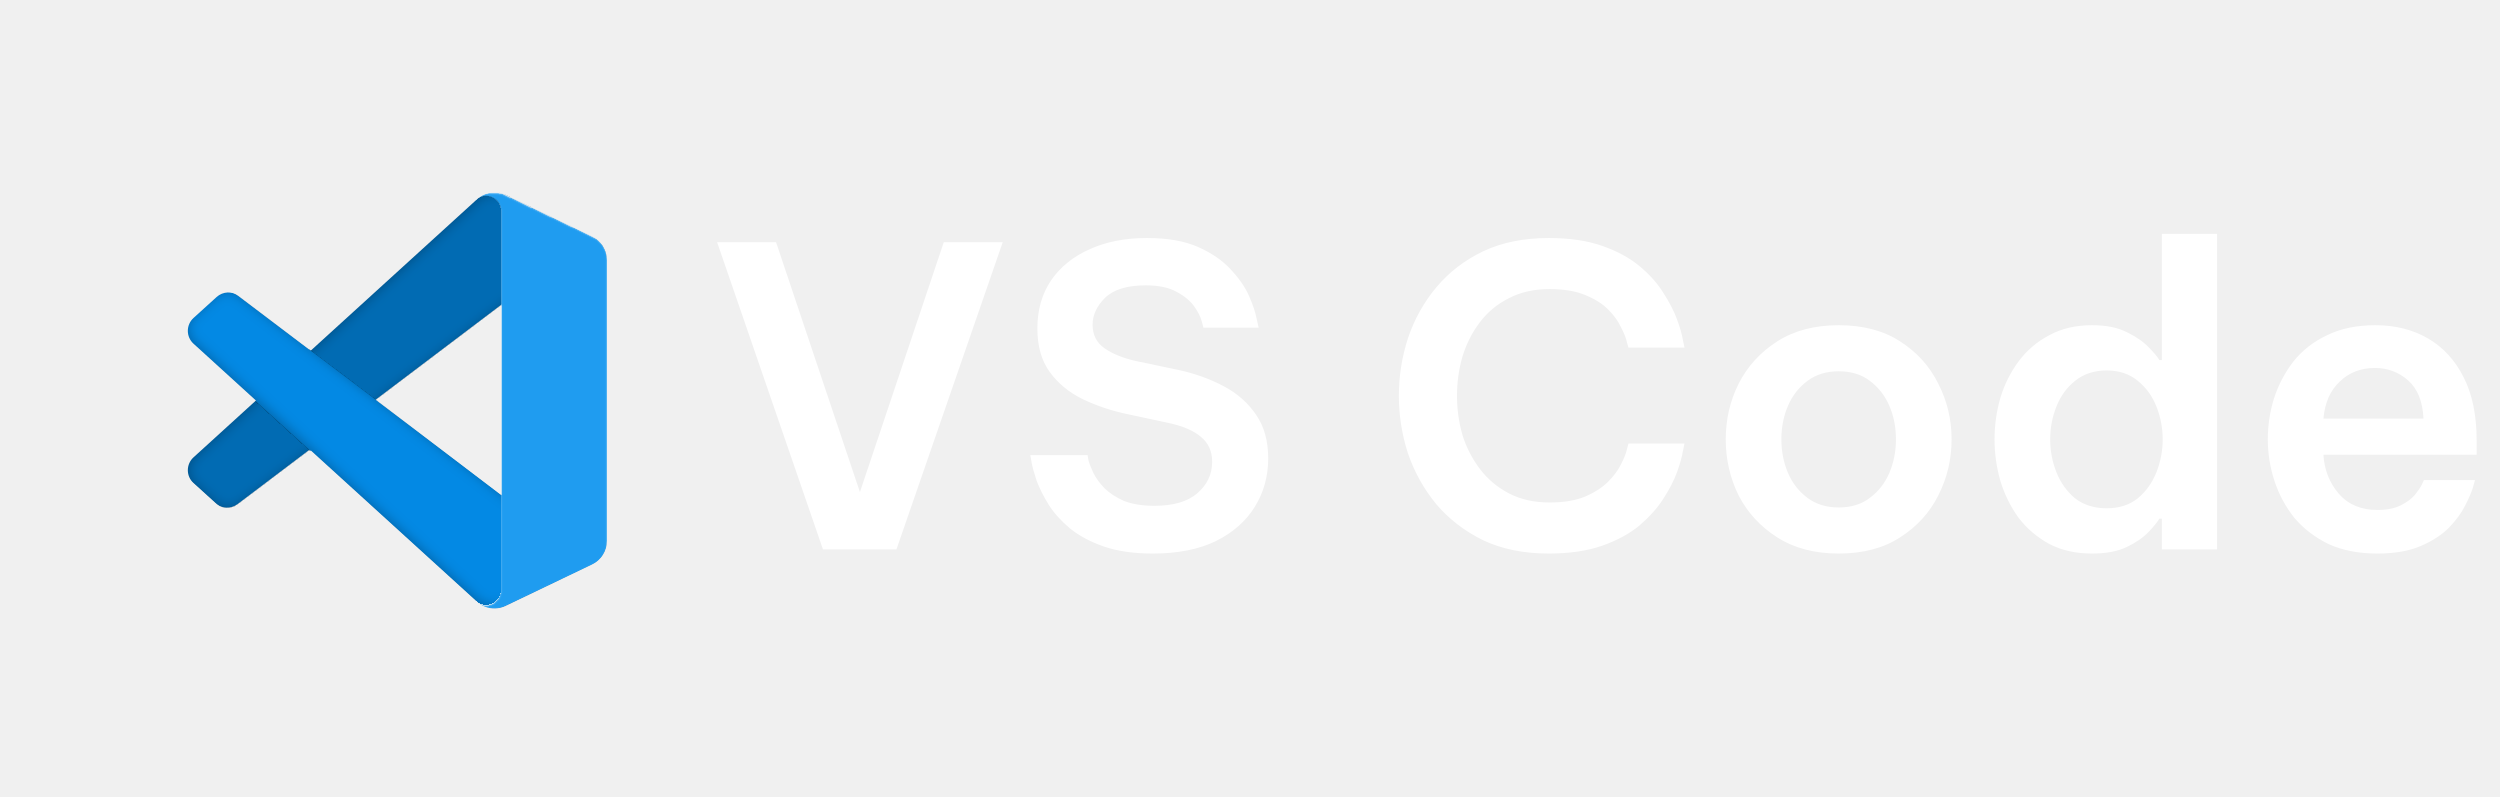
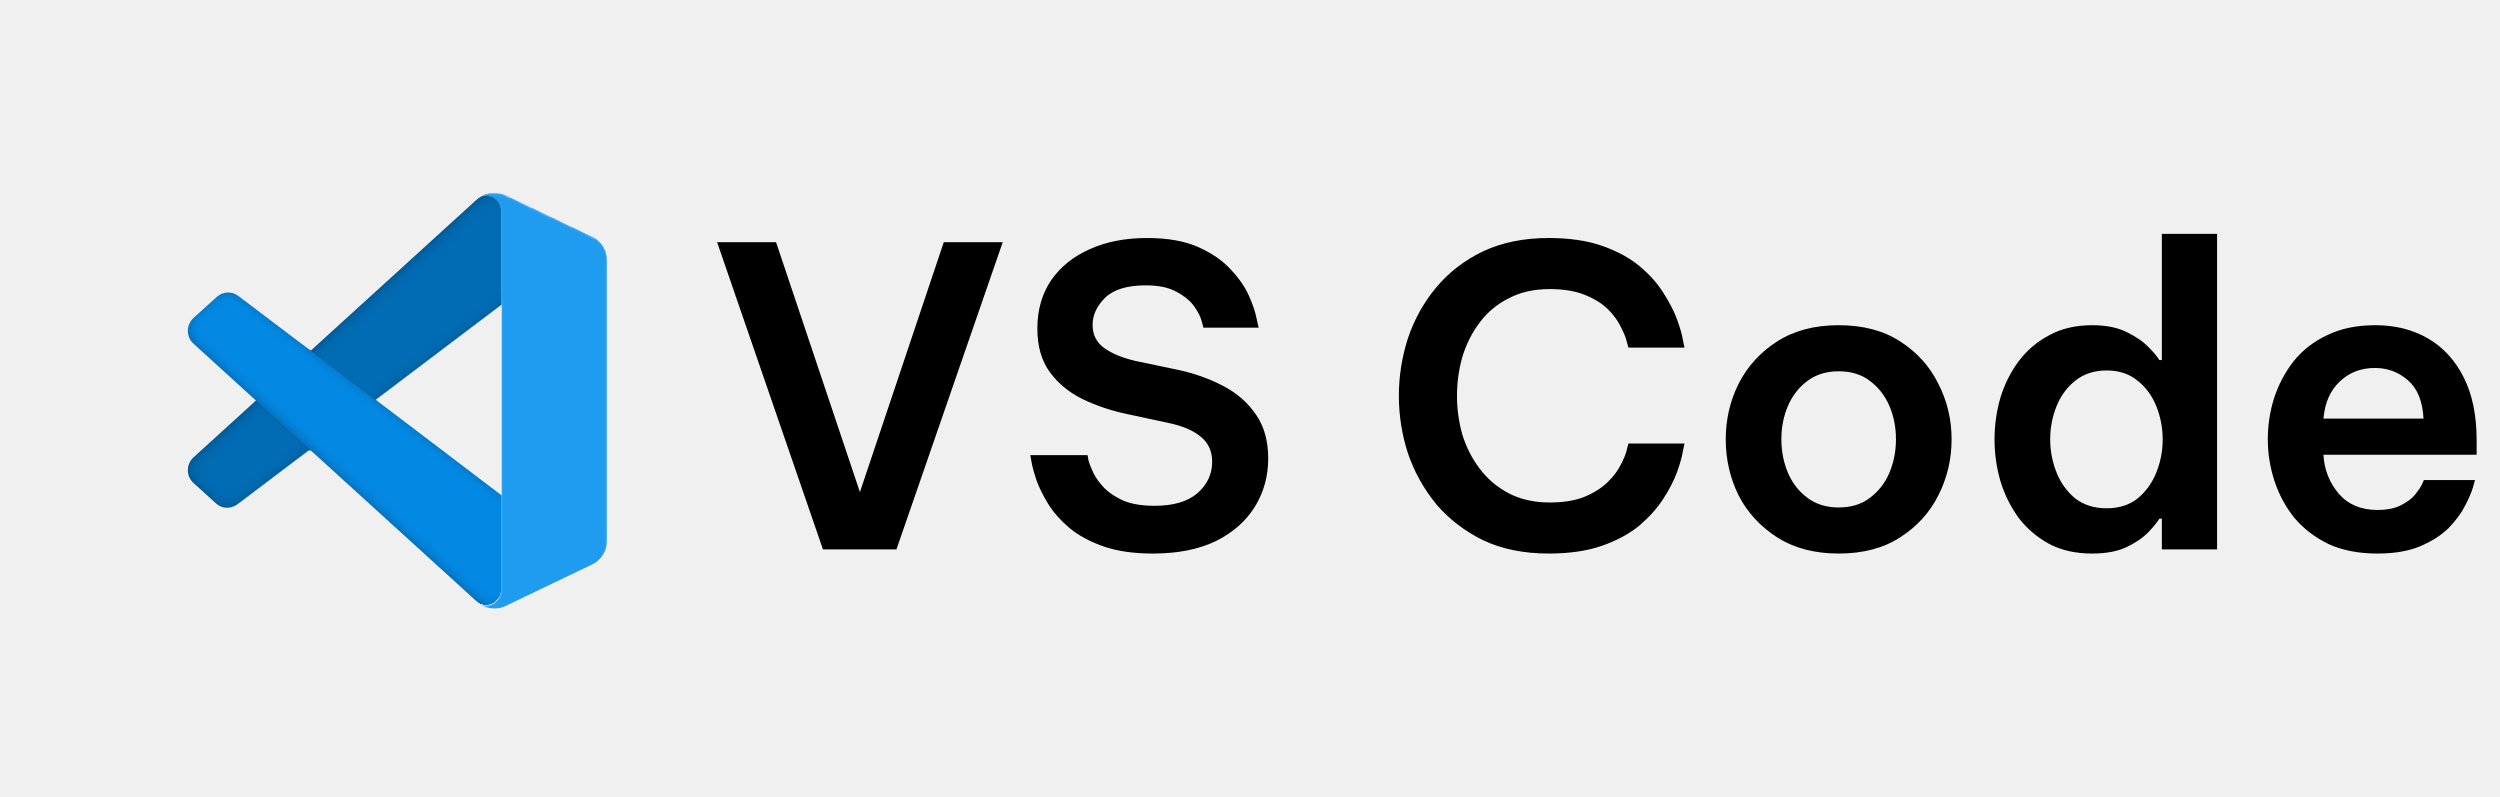
<svg xmlns="http://www.w3.org/2000/svg" width="791" height="252" viewBox="0 0 791 252" fill="none">
  <mask id="mask0_402_153" style="mask-type:luminance" maskUnits="userSpaceOnUse" x="59" y="60" width="134" height="133">
    <path fill-rule="evenodd" clip-rule="evenodd" d="M153.475 191.98C155.564 192.792 157.946 192.74 160.054 191.728L187.358 178.619C190.227 177.242 192.051 174.344 192.051 171.166V82.283C192.051 79.105 190.227 76.207 187.358 74.83L160.054 61.721C157.287 60.393 154.049 60.718 151.621 62.48C151.274 62.731 150.943 63.012 150.634 63.322L98.363 110.901L75.595 93.657C73.476 92.052 70.511 92.184 68.543 93.97L61.24 100.598C58.833 102.783 58.83 106.563 61.234 108.751L80.98 126.724L61.234 144.697C58.83 146.886 58.833 150.666 61.24 152.851L68.543 159.478C70.511 161.265 73.476 161.396 75.595 159.791L98.363 142.548L150.634 190.127C151.46 190.952 152.431 191.574 153.475 191.98ZM158.651 96.762L119.357 126.724L158.651 156.686V96.762Z" fill="white" />
  </mask>
  <g mask="url(#mask0_402_153)">
    <g filter="url(#filter0_iiii_402_153)">
      <path d="M187.344 74.385L159.934 61.233C156.762 59.711 152.97 60.353 150.48 62.834L60.75 144.369C58.337 146.562 58.339 150.349 60.756 152.539L68.085 159.179C70.061 160.969 73.037 161.101 75.164 159.493L183.22 77.798C186.845 75.057 192.051 77.634 192.051 82.169V81.851C192.051 78.668 190.222 75.767 187.344 74.385Z" fill="#016BB3" />
    </g>
    <g filter="url(#filter1_iiii_402_153)">
      <path d="M187.344 178.572L159.934 191.725C156.762 193.247 152.97 192.605 150.48 190.124L60.75 108.588C58.337 106.395 58.339 102.609 60.756 100.419L68.085 93.778C70.061 91.988 73.037 91.857 75.164 93.465L183.22 175.16C186.845 177.901 192.051 175.324 192.051 170.789V171.107C192.051 174.289 190.222 177.191 187.344 178.572Z" fill="#0389E4" />
    </g>
    <g filter="url(#filter2_ii_402_153)">
      <path d="M159.797 191.728C156.61 193.246 152.802 192.604 150.301 190.127C153.382 193.179 158.651 191.017 158.651 186.701V66.747C158.651 62.431 153.382 60.27 150.301 63.322C152.802 60.845 156.61 60.203 159.797 61.721L187.32 74.83C190.212 76.207 192.051 79.105 192.051 82.283V171.166C192.051 174.345 190.212 177.242 187.32 178.619L159.797 191.728Z" fill="#1F9CF0" />
    </g>
  </g>
-   <path d="M260.387 173.829L226.89 76.623H245.543L272.078 155.701L298.612 76.623H317.265L283.637 173.829H260.387ZM364.742 175.142C358.699 175.142 353.532 174.398 349.241 172.909C344.95 171.421 341.36 169.494 338.47 167.13C335.667 164.765 333.434 162.269 331.77 159.642C330.107 156.927 328.837 154.388 327.961 152.023C327.173 149.659 326.647 147.732 326.385 146.243C326.122 144.755 325.991 144.01 325.991 144.01H344.118C344.118 144.01 344.206 144.536 344.381 145.587C344.644 146.637 345.169 147.995 345.957 149.659C346.745 151.235 347.884 152.811 349.373 154.388C350.949 155.964 353.007 157.321 355.547 158.46C358.174 159.511 361.414 160.036 365.267 160.036C371.222 160.036 375.732 158.722 378.797 156.095C381.95 153.381 383.526 150.053 383.526 146.112C383.526 142.784 382.344 140.157 379.979 138.23C377.615 136.216 374.112 134.727 369.471 133.764L356.597 131.006C351.606 129.955 346.921 128.378 342.542 126.277C338.251 124.175 334.792 121.329 332.165 117.738C329.537 114.148 328.224 109.55 328.224 103.945C328.224 98.078 329.669 92.999 332.559 88.708C335.536 84.417 339.608 81.133 344.775 78.856C349.942 76.491 355.984 75.309 362.903 75.309C369.471 75.309 374.9 76.272 379.191 78.199C383.482 80.126 386.898 82.49 389.437 85.292C392.065 88.095 393.991 90.897 395.217 93.699C396.443 96.502 397.231 98.866 397.582 100.793C398.02 102.719 398.238 103.683 398.238 103.683H380.768C380.768 103.683 380.592 103.026 380.242 101.712C379.892 100.311 379.104 98.735 377.878 96.983C376.652 95.232 374.813 93.699 372.361 92.386C369.909 90.985 366.625 90.284 362.509 90.284C356.641 90.284 352.35 91.598 349.635 94.225C347.008 96.852 345.695 99.698 345.695 102.763C345.695 105.916 346.921 108.368 349.373 110.119C351.825 111.871 355.109 113.228 359.225 114.192L373.017 117.081C378.184 118.22 382.913 119.928 387.204 122.204C391.495 124.481 394.911 127.503 397.45 131.268C399.99 134.946 401.26 139.544 401.26 145.061C401.26 150.666 399.859 155.745 397.056 160.299C394.254 164.853 390.138 168.487 384.708 171.202C379.279 173.829 372.623 175.142 364.742 175.142ZM490.022 175.142C482.14 175.142 475.222 173.741 469.267 170.939C463.4 168.049 458.452 164.24 454.424 159.511C450.483 154.694 447.505 149.352 445.491 143.485C443.564 137.53 442.601 131.443 442.601 125.226C442.601 119.008 443.564 112.922 445.491 106.967C447.505 101.012 450.483 95.67 454.424 90.941C458.452 86.124 463.4 82.315 469.267 79.513C475.222 76.71 482.14 75.309 490.022 75.309C496.59 75.309 502.238 76.141 506.967 77.805C511.696 79.469 515.637 81.614 518.79 84.242C521.942 86.869 524.438 89.671 526.277 92.648C528.204 95.626 529.649 98.428 530.612 101.056C531.575 103.683 532.188 105.828 532.451 107.492C532.802 109.156 532.977 109.988 532.977 109.988H515.243C515.243 109.988 515.068 109.375 514.718 108.149C514.455 106.923 513.842 105.39 512.879 103.551C512.003 101.625 510.645 99.742 508.806 97.903C506.967 96.064 504.515 94.531 501.45 93.305C498.473 92.079 494.751 91.466 490.285 91.466C485.381 91.466 481.09 92.43 477.411 94.356C473.733 96.195 470.668 98.735 468.216 101.975C465.764 105.215 463.925 108.85 462.699 112.878C461.561 116.906 460.991 121.022 460.991 125.226C460.991 129.429 461.561 133.545 462.699 137.574C463.925 141.514 465.764 145.105 468.216 148.345C470.668 151.585 473.733 154.169 477.411 156.095C481.09 158.022 485.381 158.985 490.285 158.985C494.751 158.985 498.473 158.372 501.45 157.146C504.515 155.833 506.967 154.256 508.806 152.417C510.645 150.578 512.003 148.739 512.879 146.9C513.842 145.061 514.455 143.529 514.718 142.303C515.068 140.989 515.243 140.332 515.243 140.332H532.977C532.977 140.332 532.802 141.164 532.451 142.828C532.188 144.492 531.575 146.681 530.612 149.396C529.649 152.023 528.204 154.825 526.277 157.803C524.438 160.693 521.942 163.495 518.79 166.21C515.637 168.837 511.696 170.983 506.967 172.647C502.238 174.311 496.59 175.142 490.022 175.142ZM581.753 175.142C574.134 175.142 567.654 173.435 562.312 170.019C556.97 166.604 552.898 162.182 550.096 156.752C547.381 151.235 546.023 145.324 546.023 139.019C546.023 132.713 547.381 126.846 550.096 121.416C552.898 115.899 556.97 111.433 562.312 108.018C567.654 104.602 574.134 102.895 581.753 102.895C589.46 102.895 595.94 104.602 601.194 108.018C606.536 111.433 610.565 115.899 613.28 121.416C616.082 126.846 617.483 132.713 617.483 139.019C617.483 145.324 616.082 151.235 613.28 156.752C610.565 162.182 606.536 166.604 601.194 170.019C595.94 173.435 589.46 175.142 581.753 175.142ZM581.753 160.562C585.694 160.562 588.978 159.554 591.605 157.54C594.32 155.526 596.378 152.899 597.779 149.659C599.18 146.331 599.881 142.784 599.881 139.019C599.881 135.165 599.18 131.619 597.779 128.378C596.378 125.138 594.32 122.511 591.605 120.497C588.978 118.483 585.694 117.476 581.753 117.476C577.9 117.476 574.616 118.483 571.901 120.497C569.186 122.511 567.128 125.138 565.727 128.378C564.326 131.619 563.626 135.165 563.626 139.019C563.626 142.784 564.326 146.331 565.727 149.659C567.128 152.899 569.186 155.526 571.901 157.54C574.616 159.554 577.9 160.562 581.753 160.562ZM661.943 175.142C656.776 175.142 652.266 174.135 648.413 172.121C644.56 170.019 641.32 167.261 638.693 163.846C636.153 160.343 634.226 156.446 632.913 152.154C631.687 147.863 631.074 143.485 631.074 139.019C631.074 134.552 631.687 130.174 632.913 125.883C634.226 121.591 636.153 117.738 638.693 114.323C641.32 110.82 644.56 108.061 648.413 106.047C652.266 103.945 656.776 102.895 661.943 102.895C666.409 102.895 670.088 103.639 672.977 105.128C675.867 106.529 678.144 108.105 679.808 109.857C681.472 111.521 682.61 112.878 683.223 113.929H684.012V73.995H701.482V173.829H684.012V164.108H683.223C682.61 165.159 681.472 166.56 679.808 168.312C678.144 170.063 675.867 171.64 672.977 173.041C670.088 174.442 666.409 175.142 661.943 175.142ZM666.541 160.824C670.482 160.824 673.766 159.773 676.393 157.672C679.02 155.482 680.99 152.724 682.304 149.396C683.618 146.068 684.274 142.609 684.274 139.019C684.274 135.428 683.618 131.969 682.304 128.641C680.99 125.313 679.02 122.599 676.393 120.497C673.766 118.307 670.482 117.213 666.541 117.213C662.6 117.213 659.272 118.307 656.557 120.497C653.93 122.599 651.96 125.313 650.646 128.641C649.333 131.969 648.676 135.428 648.676 139.019C648.676 142.609 649.333 146.068 650.646 149.396C651.96 152.724 653.93 155.482 656.557 157.672C659.272 159.773 662.6 160.824 666.541 160.824ZM752.214 175.142C746.259 175.142 741.092 174.135 736.714 172.121C732.423 170.019 728.832 167.261 725.942 163.846C723.14 160.343 721.038 156.446 719.637 152.154C718.236 147.863 717.535 143.485 717.535 139.019C717.535 134.552 718.192 130.217 719.505 126.014C720.907 121.723 722.965 117.826 725.679 114.323C728.482 110.82 732.028 108.061 736.32 106.047C740.611 103.945 745.69 102.895 751.557 102.895C757.863 102.895 763.423 104.296 768.24 107.098C773.056 109.9 776.822 114.016 779.537 119.446C782.252 124.788 783.609 131.443 783.609 139.413V143.879H735.137C735.4 148.608 737.02 152.724 739.998 156.227C742.975 159.642 747.047 161.35 752.214 161.35C755.192 161.35 757.644 160.868 759.57 159.905C761.497 158.941 762.986 157.847 764.036 156.621C765.087 155.307 765.832 154.212 766.27 153.337C766.707 152.373 766.926 151.892 766.926 151.892H783.084C783.084 151.892 782.865 152.68 782.427 154.256C781.989 155.745 781.157 157.672 779.931 160.036C778.793 162.313 777.085 164.634 774.808 166.998C772.531 169.275 769.554 171.202 765.875 172.778C762.197 174.354 757.644 175.142 752.214 175.142ZM735.137 132.451H766.795C766.532 127.021 764.912 122.993 761.935 120.365C758.957 117.738 755.454 116.425 751.426 116.425C746.96 116.425 743.238 117.87 740.26 120.76C737.283 123.562 735.575 127.459 735.137 132.451Z" fill="white" />
+   <path d="M260.387 173.829L226.89 76.623H245.543L272.078 155.701L298.612 76.623H317.265L283.637 173.829H260.387ZM364.742 175.142C358.699 175.142 353.532 174.398 349.241 172.909C344.95 171.421 341.36 169.494 338.47 167.13C335.667 164.765 333.434 162.269 331.77 159.642C330.107 156.927 328.837 154.388 327.961 152.023C327.173 149.659 326.647 147.732 326.385 146.243C326.122 144.755 325.991 144.01 325.991 144.01H344.118C344.118 144.01 344.206 144.536 344.381 145.587C344.644 146.637 345.169 147.995 345.957 149.659C346.745 151.235 347.884 152.811 349.373 154.388C350.949 155.964 353.007 157.321 355.547 158.46C358.174 159.511 361.414 160.036 365.267 160.036C371.222 160.036 375.732 158.722 378.797 156.095C381.95 153.381 383.526 150.053 383.526 146.112C383.526 142.784 382.344 140.157 379.979 138.23C377.615 136.216 374.112 134.727 369.471 133.764L356.597 131.006C351.606 129.955 346.921 128.378 342.542 126.277C338.251 124.175 334.792 121.329 332.165 117.738C329.537 114.148 328.224 109.55 328.224 103.945C328.224 98.078 329.669 92.999 332.559 88.708C335.536 84.417 339.608 81.133 344.775 78.856C349.942 76.491 355.984 75.309 362.903 75.309C369.471 75.309 374.9 76.272 379.191 78.199C383.482 80.126 386.898 82.49 389.437 85.292C392.065 88.095 393.991 90.897 395.217 93.699C396.443 96.502 397.231 98.866 397.582 100.793C398.02 102.719 398.238 103.683 398.238 103.683H380.768C380.768 103.683 380.592 103.026 380.242 101.712C379.892 100.311 379.104 98.735 377.878 96.983C376.652 95.232 374.813 93.699 372.361 92.386C369.909 90.985 366.625 90.284 362.509 90.284C356.641 90.284 352.35 91.598 349.635 94.225C347.008 96.852 345.695 99.698 345.695 102.763C345.695 105.916 346.921 108.368 349.373 110.119C351.825 111.871 355.109 113.228 359.225 114.192L373.017 117.081C378.184 118.22 382.913 119.928 387.204 122.204C391.495 124.481 394.911 127.503 397.45 131.268C399.99 134.946 401.26 139.544 401.26 145.061C401.26 150.666 399.859 155.745 397.056 160.299C394.254 164.853 390.138 168.487 384.708 171.202C379.279 173.829 372.623 175.142 364.742 175.142ZM490.022 175.142C482.14 175.142 475.222 173.741 469.267 170.939C463.4 168.049 458.452 164.24 454.424 159.511C450.483 154.694 447.505 149.352 445.491 143.485C443.564 137.53 442.601 131.443 442.601 125.226C442.601 119.008 443.564 112.922 445.491 106.967C447.505 101.012 450.483 95.67 454.424 90.941C458.452 86.124 463.4 82.315 469.267 79.513C475.222 76.71 482.14 75.309 490.022 75.309C496.59 75.309 502.238 76.141 506.967 77.805C511.696 79.469 515.637 81.614 518.79 84.242C521.942 86.869 524.438 89.671 526.277 92.648C528.204 95.626 529.649 98.428 530.612 101.056C531.575 103.683 532.188 105.828 532.451 107.492C532.802 109.156 532.977 109.988 532.977 109.988H515.243C515.243 109.988 515.068 109.375 514.718 108.149C514.455 106.923 513.842 105.39 512.879 103.551C512.003 101.625 510.645 99.742 508.806 97.903C506.967 96.064 504.515 94.531 501.45 93.305C498.473 92.079 494.751 91.466 490.285 91.466C485.381 91.466 481.09 92.43 477.411 94.356C473.733 96.195 470.668 98.735 468.216 101.975C465.764 105.215 463.925 108.85 462.699 112.878C461.561 116.906 460.991 121.022 460.991 125.226C460.991 129.429 461.561 133.545 462.699 137.574C463.925 141.514 465.764 145.105 468.216 148.345C470.668 151.585 473.733 154.169 477.411 156.095C481.09 158.022 485.381 158.985 490.285 158.985C494.751 158.985 498.473 158.372 501.45 157.146C504.515 155.833 506.967 154.256 508.806 152.417C510.645 150.578 512.003 148.739 512.879 146.9C513.842 145.061 514.455 143.529 514.718 142.303C515.068 140.989 515.243 140.332 515.243 140.332H532.977C532.977 140.332 532.802 141.164 532.451 142.828C532.188 144.492 531.575 146.681 530.612 149.396C529.649 152.023 528.204 154.825 526.277 157.803C524.438 160.693 521.942 163.495 518.79 166.21C515.637 168.837 511.696 170.983 506.967 172.647C502.238 174.311 496.59 175.142 490.022 175.142ZM581.753 175.142C574.134 175.142 567.654 173.435 562.312 170.019C556.97 166.604 552.898 162.182 550.096 156.752C547.381 151.235 546.023 145.324 546.023 139.019C546.023 132.713 547.381 126.846 550.096 121.416C552.898 115.899 556.97 111.433 562.312 108.018C567.654 104.602 574.134 102.895 581.753 102.895C589.46 102.895 595.94 104.602 601.194 108.018C606.536 111.433 610.565 115.899 613.28 121.416C616.082 126.846 617.483 132.713 617.483 139.019C617.483 145.324 616.082 151.235 613.28 156.752C610.565 162.182 606.536 166.604 601.194 170.019C595.94 173.435 589.46 175.142 581.753 175.142ZM581.753 160.562C585.694 160.562 588.978 159.554 591.605 157.54C594.32 155.526 596.378 152.899 597.779 149.659C599.18 146.331 599.881 142.784 599.881 139.019C599.881 135.165 599.18 131.619 597.779 128.378C596.378 125.138 594.32 122.511 591.605 120.497C588.978 118.483 585.694 117.476 581.753 117.476C577.9 117.476 574.616 118.483 571.901 120.497C569.186 122.511 567.128 125.138 565.727 128.378C564.326 131.619 563.626 135.165 563.626 139.019C563.626 142.784 564.326 146.331 565.727 149.659C567.128 152.899 569.186 155.526 571.901 157.54C574.616 159.554 577.9 160.562 581.753 160.562ZM661.943 175.142C656.776 175.142 652.266 174.135 648.413 172.121C644.56 170.019 641.32 167.261 638.693 163.846C636.153 160.343 634.226 156.446 632.913 152.154C631.687 147.863 631.074 143.485 631.074 139.019C631.074 134.552 631.687 130.174 632.913 125.883C634.226 121.591 636.153 117.738 638.693 114.323C641.32 110.82 644.56 108.061 648.413 106.047C652.266 103.945 656.776 102.895 661.943 102.895C666.409 102.895 670.088 103.639 672.977 105.128C675.867 106.529 678.144 108.105 679.808 109.857C681.472 111.521 682.61 112.878 683.223 113.929H684.012V73.995H701.482V173.829H684.012V164.108H683.223C682.61 165.159 681.472 166.56 679.808 168.312C678.144 170.063 675.867 171.64 672.977 173.041C670.088 174.442 666.409 175.142 661.943 175.142ZM666.541 160.824C670.482 160.824 673.766 159.773 676.393 157.672C679.02 155.482 680.99 152.724 682.304 149.396C683.618 146.068 684.274 142.609 684.274 139.019C684.274 135.428 683.618 131.969 682.304 128.641C680.99 125.313 679.02 122.599 676.393 120.497C673.766 118.307 670.482 117.213 666.541 117.213C662.6 117.213 659.272 118.307 656.557 120.497C653.93 122.599 651.96 125.313 650.646 128.641C649.333 131.969 648.676 135.428 648.676 139.019C648.676 142.609 649.333 146.068 650.646 149.396C651.96 152.724 653.93 155.482 656.557 157.672C659.272 159.773 662.6 160.824 666.541 160.824ZM752.214 175.142C746.259 175.142 741.092 174.135 736.714 172.121C732.423 170.019 728.832 167.261 725.942 163.846C723.14 160.343 721.038 156.446 719.637 152.154C718.236 147.863 717.535 143.485 717.535 139.019C717.535 134.552 718.192 130.217 719.505 126.014C720.907 121.723 722.965 117.826 725.679 114.323C728.482 110.82 732.028 108.061 736.32 106.047C740.611 103.945 745.69 102.895 751.557 102.895C757.863 102.895 763.423 104.296 768.24 107.098C773.056 109.9 776.822 114.016 779.537 119.446C782.252 124.788 783.609 131.443 783.609 139.413V143.879H735.137C735.4 148.608 737.02 152.724 739.998 156.227C742.975 159.642 747.047 161.35 752.214 161.35C755.192 161.35 757.644 160.868 759.57 159.905C761.497 158.941 762.986 157.847 764.036 156.621C765.087 155.307 765.832 154.212 766.27 153.337C766.707 152.373 766.926 151.892 766.926 151.892H783.084C783.084 151.892 782.865 152.68 782.427 154.256C781.989 155.745 781.157 157.672 779.931 160.036C778.793 162.313 777.085 164.634 774.808 166.998C772.531 169.275 769.554 171.202 765.875 172.778C762.197 174.354 757.644 175.142 752.214 175.142ZM735.137 132.451H766.795C766.532 127.021 764.912 122.993 761.935 120.365C758.957 117.738 755.454 116.425 751.426 116.425C746.96 116.425 743.238 117.87 740.26 120.76C737.283 123.562 735.575 127.459 735.137 132.451Z" fill="currentColor" />
  <defs>
    <filter id="filter0_iiii_402_153" x="57.959" y="59.433" width="135.566" height="106.095" filterUnits="userSpaceOnUse" color-interpolation-filters="sRGB">
      <feFlood flood-opacity="0" result="BackgroundImageFix" />
      <feBlend mode="normal" in="SourceGraphic" in2="BackgroundImageFix" result="shape" />
      <feColorMatrix in="SourceAlpha" type="matrix" values="0 0 0 0 0 0 0 0 0 0 0 0 0 0 0 0 0 0 127 0" result="hardAlpha" />
      <feOffset dx="0.491" dy="0.491" />
      <feGaussianBlur stdDeviation="1.965" />
      <feComposite in2="hardAlpha" operator="arithmetic" k2="-1" k3="1" />
      <feColorMatrix type="matrix" values="0 0 0 0 0 0 0 0 0 0 0 0 0 0 0 0 0 0 0.307 0" />
      <feBlend mode="normal" in2="shape" result="effect1_innerShadow_402_153" />
    </filter>
    <filter id="filter1_iiii_402_153" x="57.959" y="87.43" width="135.566" height="106.095" filterUnits="userSpaceOnUse" color-interpolation-filters="sRGB">
      <feFlood flood-opacity="0" result="BackgroundImageFix" />
      <feBlend mode="normal" in="SourceGraphic" in2="BackgroundImageFix" result="shape" />
      <feColorMatrix in="SourceAlpha" type="matrix" values="0 0 0 0 0 0 0 0 0 0 0 0 0 0 0 0 0 0 127 0" result="hardAlpha" />
      <feOffset dx="0.246" dy="-0.491" />
      <feGaussianBlur stdDeviation="1.965" />
      <feComposite in2="hardAlpha" operator="arithmetic" k2="-1" k3="1" />
      <feColorMatrix type="matrix" values="0 0 0 0 0 0 0 0 0 0 0 0 0 0 0 0 0 0 0.308 0" />
      <feBlend mode="normal" in2="shape" result="effect1_innerShadow_402_153" />
    </filter>
    <filter id="filter2_ii_402_153" x="150.301" y="60.906" width="42.242" height="131.882" filterUnits="userSpaceOnUse" color-interpolation-filters="sRGB">
      <feFlood flood-opacity="0" result="BackgroundImageFix" />
      <feBlend mode="normal" in="SourceGraphic" in2="BackgroundImageFix" result="shape" />
      <feColorMatrix in="SourceAlpha" type="matrix" values="0 0 0 0 0 0 0 0 0 0 0 0 0 0 0 0 0 0 127 0" result="hardAlpha" />
      <feOffset dy="0.246" />
      <feGaussianBlur stdDeviation="0.368" />
      <feComposite in2="hardAlpha" operator="arithmetic" k2="-1" k3="1" />
      <feColorMatrix type="matrix" values="0 0 0 0 1 0 0 0 0 1 0 0 0 0 1 0 0 0 1 0" />
      <feBlend mode="normal" in2="shape" result="effect1_innerShadow_402_153" />
    </filter>
  </defs>
</svg>
